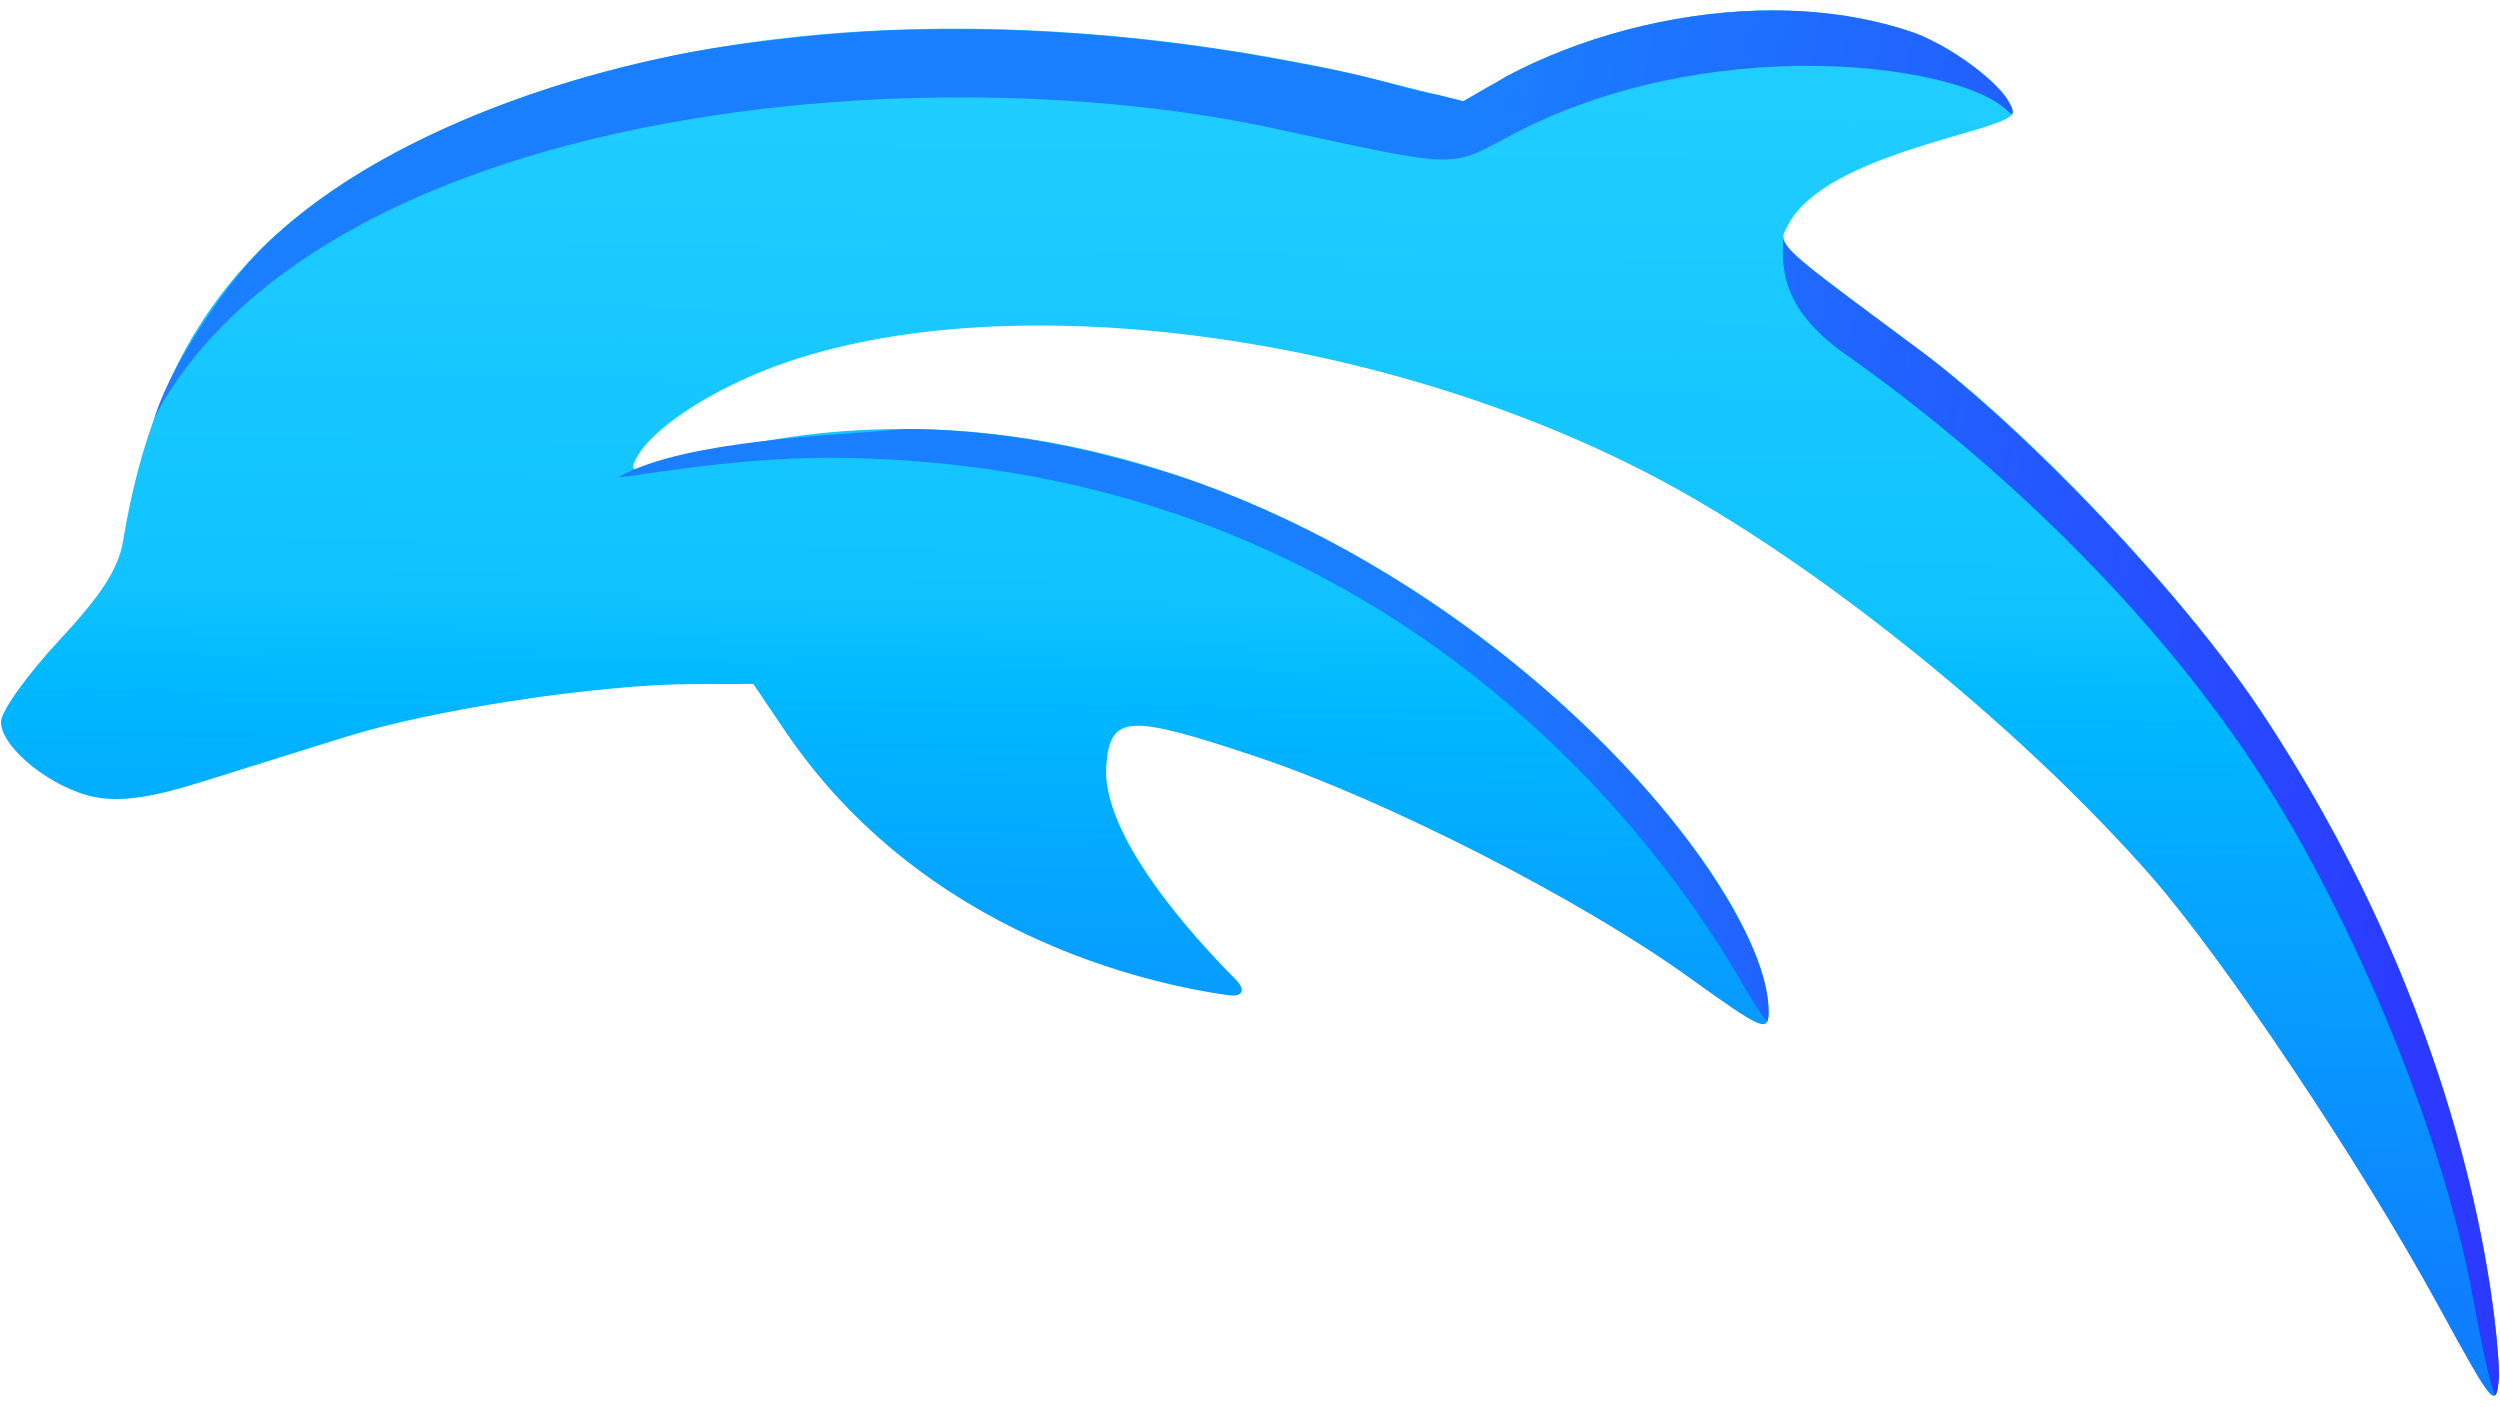
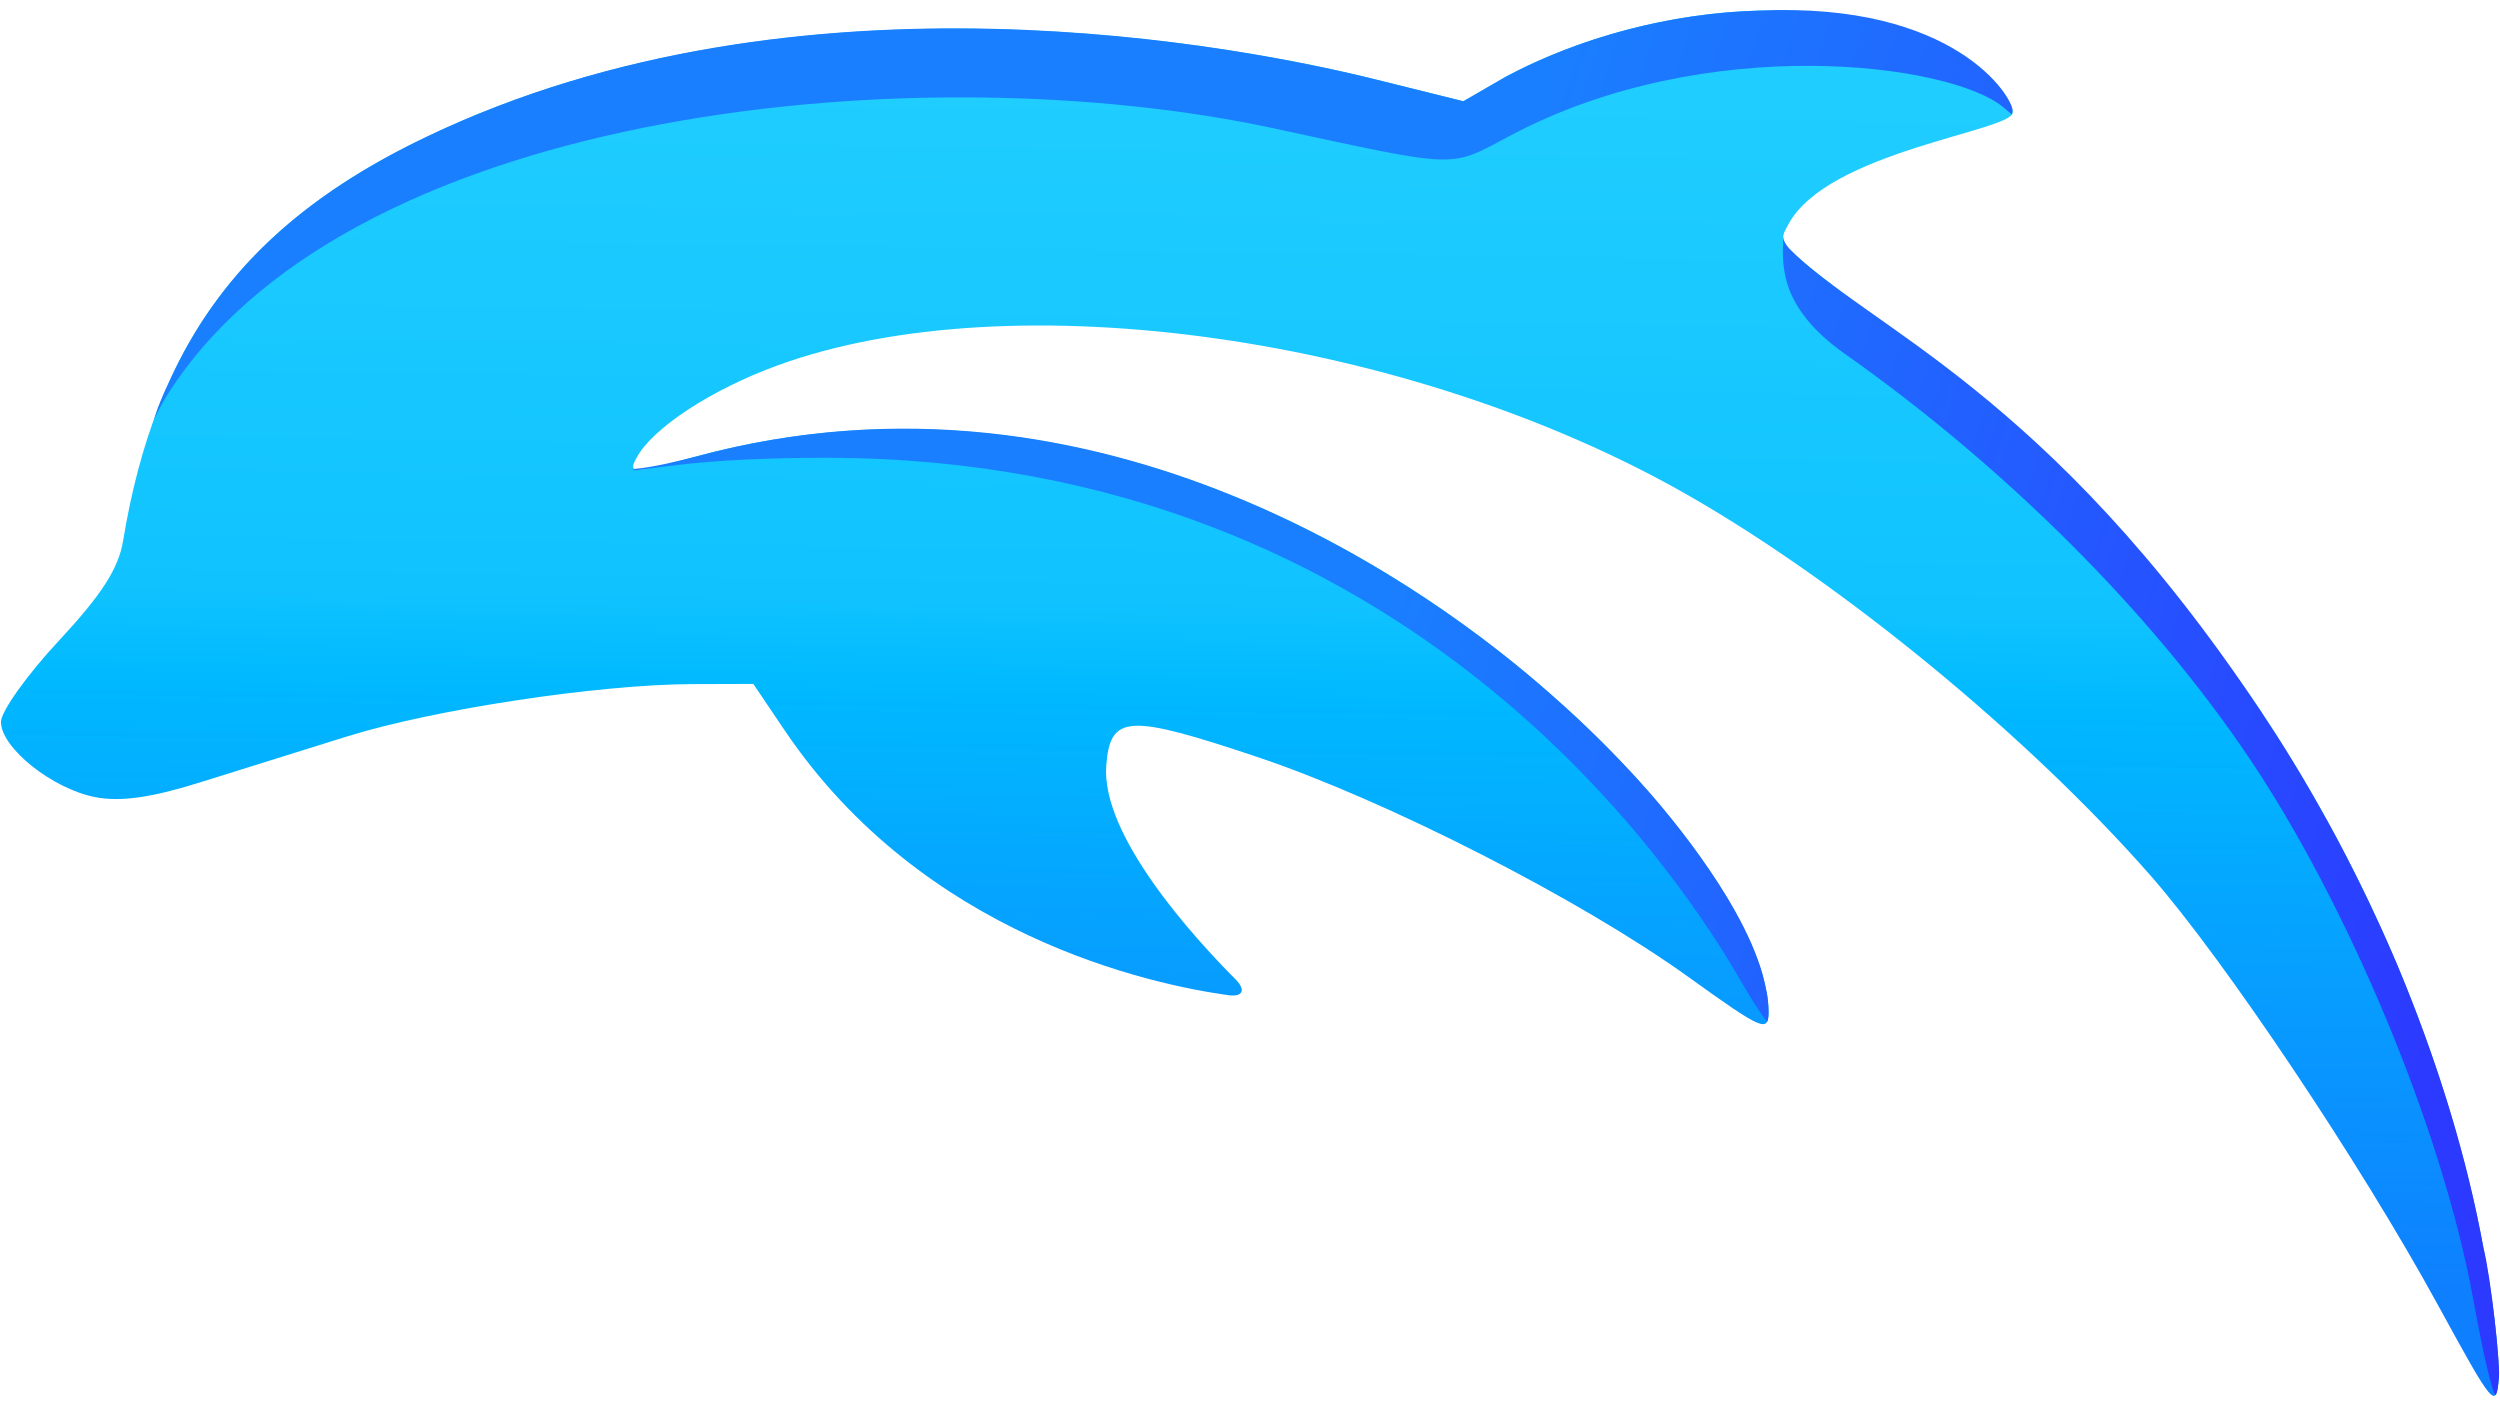
- <svg xmlns="http://www.w3.org/2000/svg" xmlns:xlink="http://www.w3.org/1999/xlink" xml:space="preserve" width="256" height="144">
-   <defs>
+ <svg xmlns="http://www.w3.org/2000/svg" xmlns:xlink="http://www.w3.org/1999/xlink" xml:space="preserve" width="256" height="144" version="1.1" id="svg7">
+   <defs id="defs6">
+     <linearGradient id="linearGradient7">
+       <stop style="stop-color:#1a7fff;stop-opacity:1;" offset="0.508" id="stop7" />
+       <stop style="stop-color:#2c39ff;stop-opacity:1;" offset="1" id="stop8" />
+     </linearGradient>
    <linearGradient id="b">
-       <stop offset=".51" style="stop-color:#1a7fff;stop-opacity:1" />
-       <stop offset="1" style="stop-color:#2c39ff;stop-opacity:1" />
+       <stop offset=".506" style="stop-color:#1a7fff;stop-opacity:1" id="stop1" />
+       <stop offset="1" style="stop-color:#2c39ff;stop-opacity:1" id="stop2" />
    </linearGradient>
    <linearGradient id="a">
-       <stop offset="0" style="stop-color:#21ceff;stop-opacity:1" />
-       <stop offset=".412" style="stop-color:#10c3ff;stop-opacity:1" />
-       <stop offset=".477" style="stop-color:#00b9ff;stop-opacity:1" />
-       <stop offset=".897" style="stop-color:#0e80ff;stop-opacity:1" />
+       <stop offset="0" style="stop-color:#21ceff;stop-opacity:1" id="stop3" />
+       <stop offset=".412" style="stop-color:#10c3ff;stop-opacity:1" id="stop4" />
+       <stop offset=".477" style="stop-color:#00b9ff;stop-opacity:1" id="stop5" />
+       <stop offset=".897" style="stop-color:#0e80ff;stop-opacity:1" id="stop6" />
    </linearGradient>
    <linearGradient xlink:href="#a" id="c" x1="92.874" x2="90.737" y1="3.054" y2="144" gradientUnits="userSpaceOnUse" />
-     <linearGradient xlink:href="#b" id="d" x1="27.546" x2="255.901" y1="24.72" y2="71.968" gradientUnits="userSpaceOnUse" />
+     <linearGradient xlink:href="#b" id="e" x1="-15.392" x2="213.538" y1="-137.373" y2="-64.84" gradientTransform="translate(54.28725,31.0546)" gradientUnits="userSpaceOnUse" />
+     <linearGradient xlink:href="#linearGradient7" id="linearGradient8" x1="-159.392" y1="-20.346" x2="69.545" y2="52.189" gradientUnits="userSpaceOnUse" gradientTransform="translate(180.754,56.02649)" />
  </defs>
-   <path fill="#858585" d="M249.598 133.549c-7.876-14.419-21.845-35.294-29.339-43.841-12.557-14.325-31.671-30.032-47.575-39.095-28.392-16.18-68.953-21.947-92.99-13.222-6.817 2.474-12.881 6.439-14.513 9.488-.887 1.658-.51 1.648 6.236-.169 58.386-15.72 109.681 39.532 109.681 56.85 0 2.221-.553 1.983-8.25-3.55-11.042-7.939-30.98-18.106-44.144-22.51-13.208-4.42-14.994-4.323-15.42.837-.593 7.2 9.006 17.7 13.247 21.962 1.065 1.07.74 1.816-.756 1.608-7.902-1.099-31.212-6.052-45.43-27.124l-3.205-4.75-6.27.02c-9.564.03-26.352 2.571-35.272 5.34-4.4 1.366-11.178 3.484-15.063 4.708-4.971 1.565-8.148 2.021-10.72 1.538-4.408-.826-9.717-5.045-9.717-7.72 0-1.065 2.672-4.808 5.938-8.319 4.375-4.702 6.104-7.393 6.57-10.224 3.34-20.263 12.497-32.473 30.992-41.329 38.265-18.32 83.816-9.25 97.495-5.853l8.756 2.175 4.375-2.531c11.97-6.368 28.674-9.073 41.86-4.456 4.606 1.775 10.014 6.165 10.014 8.13 0 1.912-18.96 3.974-22.965 11.457-1.162 2.171-1.714 1.642 13.515 12.94 11.114 8.244 26.867 24.908 34.77 36.78 23.782 35.723 24.525 67.73 24.481 68.251-.29 3.472-.503 3.222-6.3-7.391" style="fill:url(#c);fill-opacity:1" />
-   <path d="M180.121 1.085c-9.14.238-18.438 2.784-25.897 6.752-.646.412-1.23.753-1.777 1.03l-.006.001-2.592 1.5-2.688-.668c-1.544-.246-3.402-.8-6.068-1.505-4.234-1.122-8.42-1.791-12.615-2.557-9.342-1.595-21.788-2.992-35.604-2.584-.633.025-1.28.024-1.908.057-2.767.115-5.586.327-8.43.607-4.543.492-9.051 1.041-13.275 1.908a125 125 0 0 0-10.242 2.547 107 107 0 0 0-9.412 3.238 93 93 0 0 0-5.272 2.285c-6.715 3.167-12.402 6.897-16.789 11.024-3.819 3.593-8.04 9.83-10.345 14.637-.588 1.225-1.05 2.358-1.35 3.33l-.002.002c-.037.099-.06.212-.096.312.081-.158.667-1.513 1.881-3.336C36.868 10.787 94.787 5.467 130.392 13.134c19.298 4.155 17.927 4.113 24.287.738 20.023-10.622 44.974-7.424 50.447-2.904.379.312.676.568.897.756a.37.37 0 0 0 .076-.213q0-.22-.088-.479a63 63 0 0 1-.504-.939c-1.509-2.163-5.64-5.221-9.3-6.664-2.135-.76-4.52-1.36-7.073-1.78-2.937-.466-5.967-.643-9.014-.564zm2.49 23.176c-.078 2.615-.642 7.075 6.318 11.984 16.251 11.463 31.253 26.29 41.438 41.448 9.841 14.646 19.628 37.515 22.875 55.25 1.117 6.103 1.86 9.169 2.273 9.927.218-.204.3-.902.385-1.926v-.006c.009-.106-.016-1.524-.262-4.019-.959-9.725-5.292-35.8-24.219-64.23-5.636-8.468-15.258-19.28-24.35-27.829-.833-.766-1.494-1.412-2.353-2.185-2.813-2.542-5.58-4.922-8.068-6.768-11.59-8.597-14.04-10.345-14.037-11.646M92.894 43.929c-7.629.67-22.568 1.103-29.457 4.86q-.041.024-.037.04c.15.25 11.007-1.97 21.408-1.95 60.238.106 87.9 43.898 93.555 53.747 1.048 1.826 1.924 3.154 2.595 3.994.116-.222.141-.587.141-1.062 0-2.039-.736-4.615-2.086-7.528-.173-.358-.355-.71-.533-1.064-7.072-14.104-28.095-35.44-55.613-45.467-3.683-1.314-7.348-2.306-11.002-3.224-6.113-1.427-12.444-2.309-18.971-2.346" style="fill:url(#d);fill-opacity:1" />
+   <path fill="#858585" d="M249.598 133.549c-7.876-14.419-21.845-35.294-29.339-43.841-12.557-14.325-31.671-30.032-47.575-39.095-28.392-16.18-68.953-21.947-92.99-13.222-6.817 2.474-12.881 6.439-14.513 9.488-.887 1.658-.51 1.648 6.236-.169 58.386-15.72 109.681 39.532 109.681 56.85 0 2.221-.553 1.983-8.25-3.55-11.042-7.939-30.98-18.106-44.144-22.51-13.208-4.42-14.994-4.323-15.42.837-.593 7.2 9.006 17.7 13.247 21.962 1.065 1.07.74 1.816-.756 1.608-7.902-1.099-31.212-6.052-45.43-27.124l-3.205-4.75-6.27.02c-9.564.03-26.352 2.571-35.272 5.34-4.4 1.366-11.178 3.484-15.063 4.708-4.971 1.565-8.148 2.021-10.72 1.538-4.408-.826-9.717-5.045-9.717-7.72 0-1.065 2.672-4.808 5.938-8.319 4.375-4.702 6.104-7.393 6.57-10.224 3.34-20.263 12.497-32.473 30.992-41.329 38.265-18.32 83.816-9.25 97.495-5.853l8.756 2.175 4.375-2.531c11.97-6.368 28.674-9.073 41.86-4.456 4.606 1.775 10.014 6.165 10.014 8.13 0 1.912-18.96 3.974-22.965 11.457-1.162 2.171-1.714 1.642 13.515 12.94 11.114 8.244 26.867 24.908 34.77 36.78 23.782 35.723 24.525 67.73 24.481 68.251-.29 3.472-.503 3.222-6.3-7.391" style="fill:url(#c);fill-opacity:1" id="path6" />
+   <path d="m 180.201,1.084 c -9.188,0.228 -18.504,2.775 -25.976,6.754 L 149.85,10.368 141.094,8.193 C 127.521,4.788 81.887,-4.337 43.598,14.047 c -12.47,5.97 -20.695,13.468 -25.754,23.93 -0.229,0.496 -0.444,0.956 -0.643,1.38 -0.585,1.22 -1.045,2.347 -1.345,3.316 l -0.004,0.014 H 15.85 v 0.002 l -0.014,0.035 c -0.03,0.09 -0.05,0.19 -0.082,0.278 0.081,-0.158 0.667,-1.515 1.881,-3.338 C 36.869,10.786 94.788,5.468 130.393,13.134 c 19.298,4.156 17.927,4.112 24.287,0.737 20.023,-10.622 44.974,-7.422 50.447,-2.902 0.379,0.311 0.676,0.567 0.897,0.755 v -0.004 c 0.01,-0.022 0.032,-0.168 0.06,-0.392 0.037,-1.365 -5.876,-11.136 -25.883,-10.244 m 2.41,23.177 c -0.077,2.615 -0.641,7.074 6.319,11.983 16.25,11.463 31.252,26.291 41.437,41.449 9.841,14.646 19.628,37.515 22.875,55.25 1.117,6.103 1.86,9.168 2.274,9.926 l 0.02,-0.02 0.019,-0.023 0.035,-0.055 c 0.009,-0.014 0.017,-0.03 0.025,-0.047 0.011,-0.023 0.021,-0.047 0.03,-0.072 l 0.01,-0.025 c 0.019,-0.051 0.036,-0.107 0.052,-0.17 l 0.004,-0.016 c 0.021,-0.084 0.038,-0.187 0.055,-0.291 0.042,-0.25 0.074,-0.587 0.106,-0.94 0.009,-0.098 0.018,-0.165 0.027,-0.27 0.103,-1.33 -0.794,-10.012 -1.605,-13.212 -1.653,-9.098 -4.474,-18.175 -7.989,-26.912 -3.279,-8.167 -7.25,-15.492 -8.336,-17.379 -2.087,-3.773 -4.133,-7.118 -6.55,-10.748 -21.72,-32.623 -40.213,-39.167 -48.223,-47.248 -0.106,-0.121 -0.204,-0.248 -0.295,-0.38 -0.085,-0.128 -0.157,-0.263 -0.215,-0.405 -0.021,-0.055 -0.038,-0.112 -0.049,-0.17 l -0.004,-0.012 c -0.009,-0.048 -0.015,-0.097 -0.017,-0.146 l -0.002,-0.02 z m -111.192,22.45 c -1.99,0.51 -4.312,1.097 -6.407,1.304 -0.166,0.017 -0.192,0.126 -0.033,0.133 1.147,0.053 6.109,-1.296 19.83,-1.27 60.239,0.107 87.9,43.9 93.555,53.749 1.048,1.826 1.923,3.152 2.594,3.992 0.115,-0.222 0.14,-0.584 0.14,-1.059 l -0.001,-0.06 c -0.008,-0.477 -0.047,-0.952 -0.117,-1.424 -0.009,-0.073 -0.019,-0.148 -0.03,-0.223 -0.032,-0.2 -0.094,-0.421 -0.136,-0.629 -1.398,-7.8 -10.02,-18.028 -12.836,-21.113 -2.406,-2.663 -5.406,-5.722 -9.242,-9.075 -11.797,-10.447 -45.761,-35.517 -87.319,-24.327" style="fill:url(#linearGradient8)" id="path2" />
</svg>
